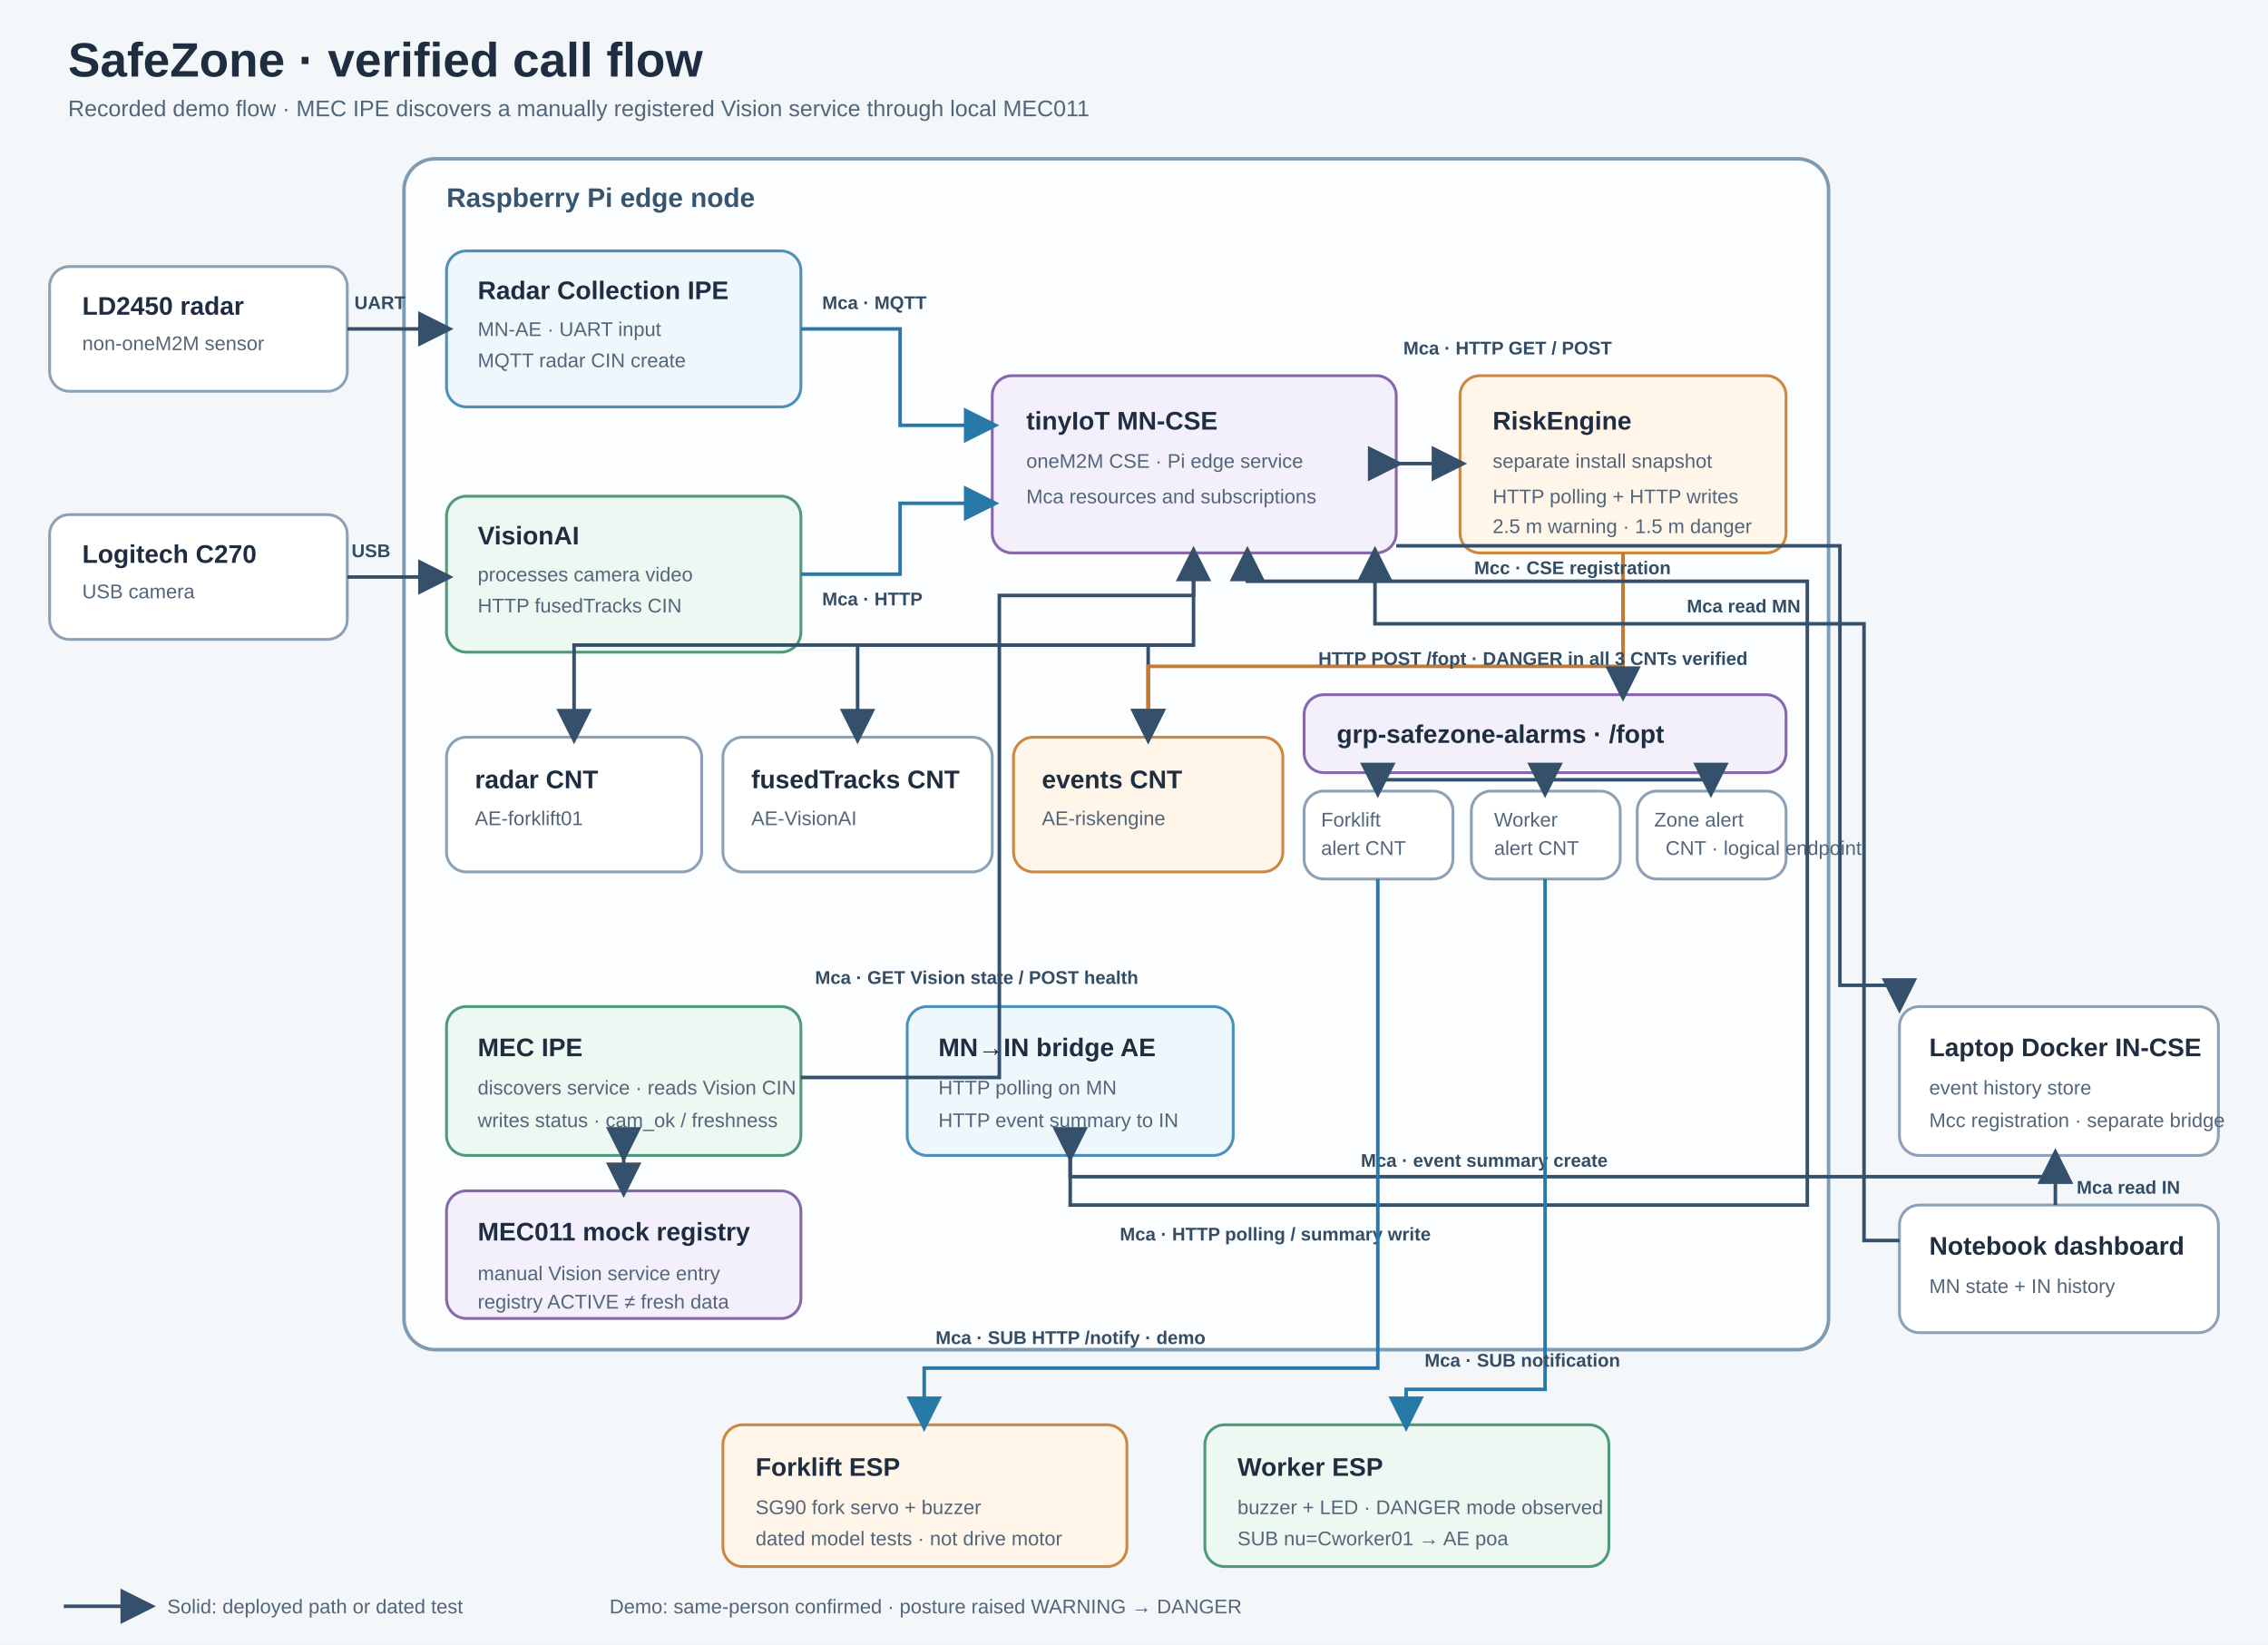
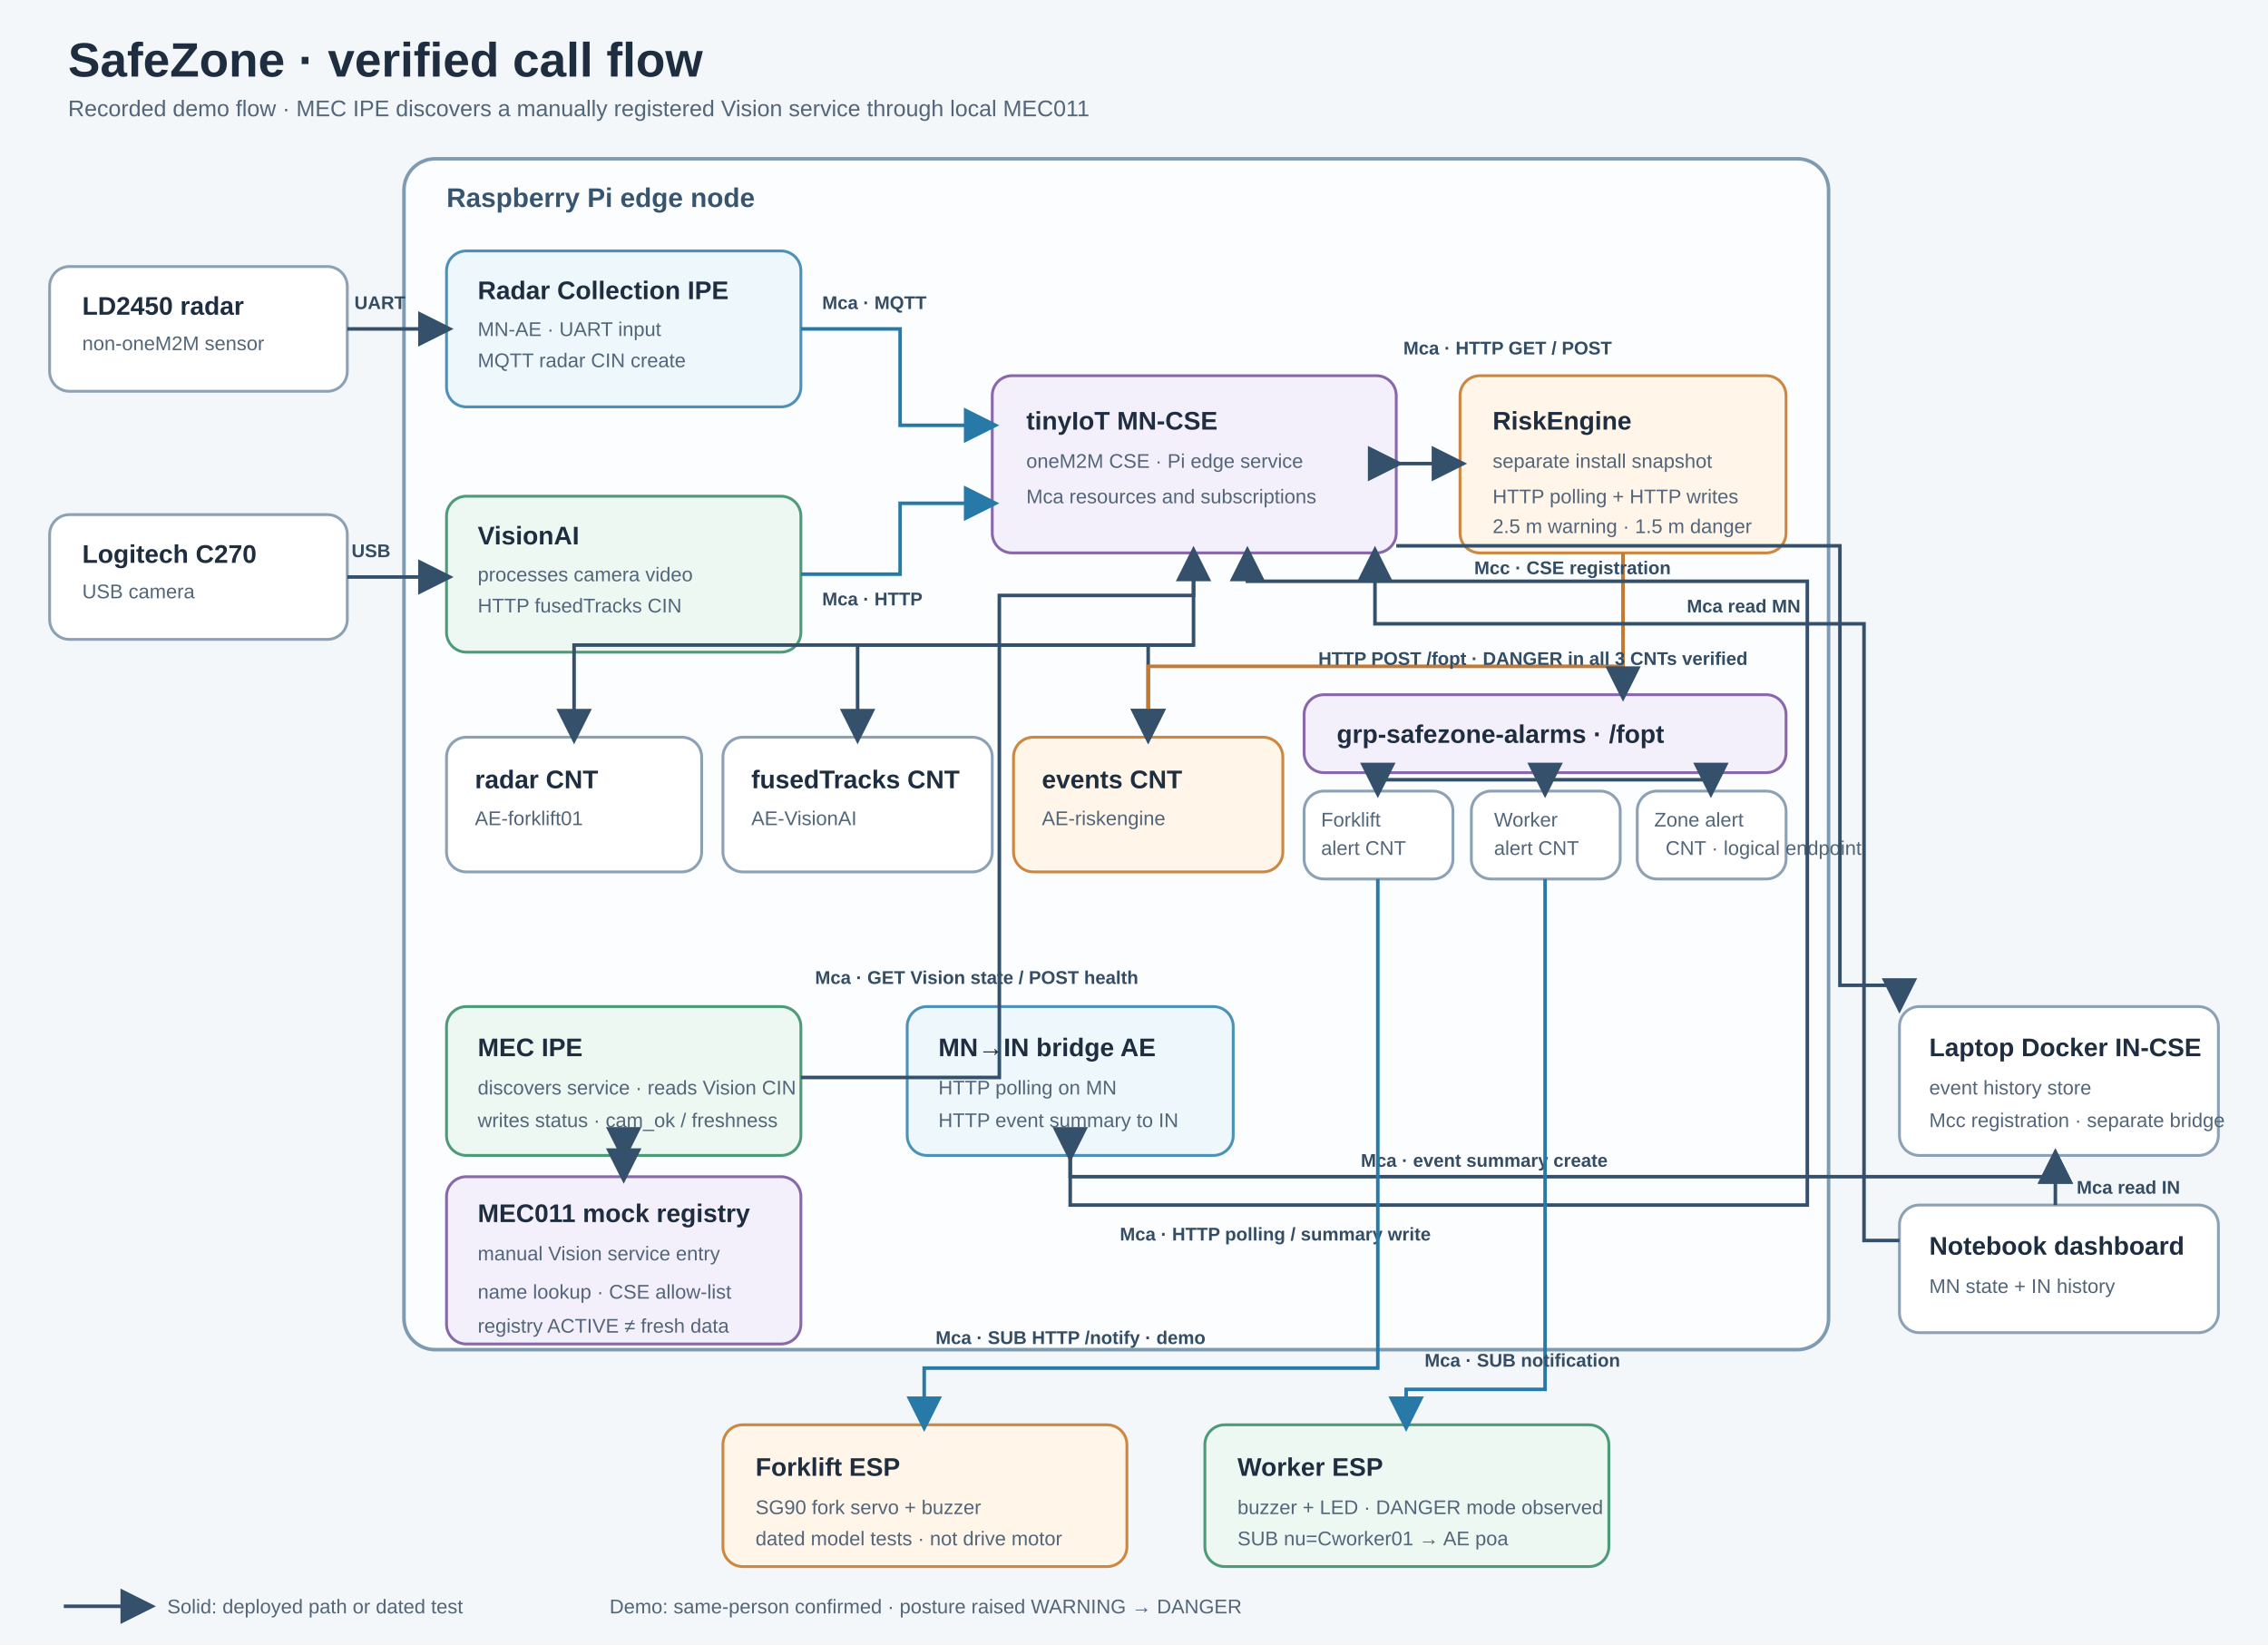
<svg xmlns="http://www.w3.org/2000/svg" viewBox="0 0 1600 1160" role="img" aria-labelledby="title desc">
  <defs>
    <marker id="arrow" markerWidth="10" markerHeight="10" refX="8" refY="5" orient="auto" markerUnits="strokeWidth">
      <path d="M0,0 L10,5 L0,10 z" fill="#35506b" />
    </marker>
    <marker id="arrowBlue" markerWidth="10" markerHeight="10" refX="8" refY="5" orient="auto" markerUnits="strokeWidth">
      <path d="M0,0 L10,5 L0,10 z" fill="#2779a8" />
    </marker>
    <style>
      text { font-family: Arial, Helvetica, sans-serif; fill: #1e2e40; }
      .title { font-size: 34px; font-weight: 700; }
      .subtitle { font-size: 16px; fill: #526579; }
      .box { fill: #ffffff; stroke: #8ca1b5; stroke-width: 2; rx: 14; }
      .boxBlue { fill: #eef7fc; stroke: #4c91b7; stroke-width: 2; rx: 14; }
      .boxGreen { fill: #eef8f3; stroke: #4d9b78; stroke-width: 2; rx: 14; }
      .boxOrange { fill: #fff5e9; stroke: #cc8741; stroke-width: 2; rx: 14; }
      .boxPurple { fill: #f4f0fb; stroke: #8868aa; stroke-width: 2; rx: 14; }
      .nodeTitle { font-size: 18px; font-weight: 700; }
      .nodeText { font-size: 14px; fill: #526579; }
      .label { font-size: 13px; font-weight: 600; fill: #344d64; }
      .pi { fill: #fbfdff; stroke: #7e9bb2; stroke-width: 2.5; rx: 22; }
      .piTitle { font-size: 19px; font-weight: 700; fill: #38556f; }
      .edge { fill: none; stroke: #35506b; stroke-width: 2.5; marker-end: url(#arrow); }
      .edgeBi { fill: none; stroke: #35506b; stroke-width: 2.5; marker-start: url(#arrow); marker-end: url(#arrow); }
      .edgeBlue { fill: none; stroke: #2779a8; stroke-width: 2.5; marker-end: url(#arrowBlue); }
      .edgeOrange { fill: none; stroke: #c47a32; stroke-width: 2.5; marker-end: url(#arrow); }
      .target { fill: none; stroke: #8b6cab; stroke-width: 2.5; stroke-dasharray: 9 7; marker-end: url(#arrow); }
      .divider { stroke: #dce5ed; stroke-width: 1.5; }
    </style>
  </defs>
  <rect width="1600" height="1160" fill="#f4f7fa" />
  <text x="48" y="54" class="title">SafeZone · verified call flow</text>
  <text x="48" y="82" class="subtitle">Recorded demo flow · MEC IPE discovers a manually registered Vision service through local MEC011</text>
  <rect x="285" y="112" width="1005" height="840" class="pi" />
  <text x="315" y="146" class="piTitle">Raspberry Pi edge node</text>
  <rect x="35" y="188" width="210" height="88" class="box" />
  <text x="58" y="222" class="nodeTitle">LD2450 radar</text>
  <text x="58" y="247" class="nodeText">non-oneM2M sensor</text>
  <rect x="35" y="363" width="210" height="88" class="box" />
  <text x="58" y="397" class="nodeTitle">Logitech C270</text>
  <text x="58" y="422" class="nodeText">USB camera</text>
  <rect x="315" y="177" width="250" height="110" class="boxBlue" />
  <text x="337" y="211" class="nodeTitle">Radar Collection IPE</text>
  <text x="337" y="237" class="nodeText">MN-AE · UART input</text>
  <text x="337" y="259" class="nodeText">MQTT radar CIN create</text>
  <rect x="315" y="350" width="250" height="110" class="boxGreen" />
  <text x="337" y="384" class="nodeTitle">VisionAI</text>
  <text x="337" y="410" class="nodeText">processes camera video</text>
  <text x="337" y="432" class="nodeText">HTTP fusedTracks CIN</text>
  <rect x="700" y="265" width="285" height="125" class="boxPurple" />
  <text x="724" y="303" class="nodeTitle">tinyIoT MN-CSE</text>
  <text x="724" y="330" class="nodeText">oneM2M CSE · Pi edge service</text>
  <text x="724" y="355" class="nodeText">Mca resources and subscriptions</text>
  <rect x="1030" y="265" width="230" height="125" class="boxOrange" />
  <text x="1053" y="303" class="nodeTitle">RiskEngine</text>
  <text x="1053" y="330" class="nodeText">separate install snapshot</text>
  <text x="1053" y="355" class="nodeText">HTTP polling + HTTP writes</text>
  <text x="1053" y="376" class="nodeText">2.5 m warning · 1.5 m danger</text>
  <rect x="315" y="520" width="180" height="95" class="box" />
  <text x="335" y="556" class="nodeTitle">radar CNT</text>
  <text x="335" y="582" class="nodeText">AE-forklift01</text>
  <rect x="510" y="520" width="190" height="95" class="box" />
  <text x="530" y="556" class="nodeTitle">fusedTracks CNT</text>
  <text x="530" y="582" class="nodeText">AE-VisionAI</text>
  <rect x="715" y="520" width="190" height="95" class="boxOrange" />
  <text x="735" y="556" class="nodeTitle">events CNT</text>
  <text x="735" y="582" class="nodeText">AE-riskengine</text>
  <rect x="920" y="490" width="340" height="55" class="boxPurple" />
  <text x="943" y="524" class="nodeTitle">grp-safezone-alarms · /fopt</text>
  <rect x="920" y="558" width="105" height="62" class="box" />
  <text x="932" y="583" class="nodeText">Forklift</text>
  <text x="932" y="603" class="nodeText">alert CNT</text>
  <rect x="1038" y="558" width="105" height="62" class="box" />
  <text x="1054" y="583" class="nodeText">Worker</text>
  <text x="1054" y="603" class="nodeText">alert CNT</text>
  <rect x="1155" y="558" width="105" height="62" class="box" />
  <text x="1167" y="583" class="nodeText">Zone alert</text>
  <text x="1175" y="603" class="nodeText">CNT · logical endpoint</text>
  <path d="M245 232 H315" class="edge" />
  <text x="250" y="218" class="label">UART</text>
  <path d="M245 407 H315" class="edge" />
  <text x="248" y="393" class="label">USB</text>
  <path d="M565 232 H635 V300 H700" class="edgeBlue" />
  <text x="580" y="218" class="label">Mca · MQTT</text>
  <path d="M565 405 H635 V355 H700" class="edgeBlue" />
  <text x="580" y="427" class="label">Mca · HTTP</text>
  <path d="M985 327 H1030" class="edgeBi" />
  <text x="990" y="250" class="label">Mca · HTTP GET / POST</text>
  <path d="M842 390 V455 H405 V520" class="edge" />
  <path d="M842 455 H605 V520" class="edge" />
  <path d="M842 455 H810 V520" class="edge" />
  <path d="M1145 390 V470 H810 V520" class="edgeOrange" />
  <path d="M1145 390 V490" class="edgeOrange" />
  <path d="M1090 545 V550 H972 V558" class="edge" />
  <path d="M1090 550 V558" class="edge" />
  <path d="M1090 550 H1207 V558" class="edge" />
  <text x="930" y="469" class="label">HTTP POST /fopt · DANGER in all 3 CNTs verified</text>
  <rect x="315" y="710" width="250" height="105" class="boxGreen" />
  <text x="337" y="745" class="nodeTitle">MEC IPE</text>
  <text x="337" y="772" class="nodeText">discovers service · reads Vision CIN</text>
  <text x="337" y="795" class="nodeText">writes status · cam_ok / freshness</text>
-   <rect x="315" y="840" width="250" height="90" class="boxPurple" />
-   <text x="337" y="875" class="nodeTitle">MEC011 mock registry</text>
-   <text x="337" y="903" class="nodeText">manual Vision service entry</text>
-   <text x="337" y="923" class="nodeText">registry ACTIVE ≠ fresh data</text>
+   <rect x="315" y="830" width="250" height="118" class="boxPurple" />
+   <text x="337" y="862" class="nodeTitle">MEC011 mock registry</text>
+   <text x="337" y="889" class="nodeText">manual Vision service entry</text>
+   <text x="337" y="916" class="nodeText">name lookup · CSE allow-list</text>
+   <text x="337" y="940" class="nodeText">registry ACTIVE ≠ fresh data</text>
  <rect x="640" y="710" width="230" height="105" class="boxBlue" />
  <text x="662" y="745" class="nodeTitle">MN→IN bridge AE</text>
  <text x="662" y="772" class="nodeText">HTTP polling on MN</text>
  <text x="662" y="795" class="nodeText">HTTP event summary to IN</text>
  <rect x="1340" y="710" width="225" height="105" class="box" />
  <text x="1361" y="745" class="nodeTitle">Laptop Docker IN-CSE</text>
  <text x="1361" y="772" class="nodeText">event history store</text>
  <text x="1361" y="795" class="nodeText">Mcc registration · separate bridge</text>
  <rect x="1340" y="850" width="225" height="90" class="box" />
  <text x="1361" y="885" class="nodeTitle">Notebook dashboard</text>
  <text x="1361" y="912" class="nodeText">MN state + IN history</text>
  <path d="M565 760 H705 V420 H842 V390" class="edge" />
  <text x="575" y="694" class="label">Mca · GET Vision state / POST health</text>
-   <path d="M440 815 V840" class="edgeBi" />
+   <path d="M440 815 V830" class="edgeBi" />
  <path d="M755 815 V850 H1275 V410 H880 V390" class="edgeBi" />
  <text x="790" y="875" class="label">Mca · HTTP polling / summary write</text>
  <path d="M755 815 V830 H1450 V815" class="edge" />
  <text x="960" y="823" class="label">Mca · event summary create</text>
  <path d="M985 385 H1298 V695 H1340 V710" class="edge" />
  <text x="1040" y="405" class="label">Mcc · CSE registration</text>
  <path d="M1340 875 H1315 V440 H970 V390" class="edge" />
  <text x="1190" y="432" class="label">Mca read MN</text>
  <path d="M1450 850 V815" class="edge" />
  <text x="1465" y="842" class="label">Mca read IN</text>
  <rect x="510" y="1005" width="285" height="100" class="boxOrange" />
  <text x="533" y="1041" class="nodeTitle">Forklift ESP</text>
  <text x="533" y="1068" class="nodeText">SG90 fork servo + buzzer</text>
  <text x="533" y="1090" class="nodeText">dated model tests · not drive motor</text>
  <rect x="850" y="1005" width="285" height="100" class="boxGreen" />
  <text x="873" y="1041" class="nodeTitle">Worker ESP</text>
  <text x="873" y="1068" class="nodeText">buzzer + LED · DANGER mode observed</text>
  <text x="873" y="1090" class="nodeText">SUB nu=Cworker01 → AE poa</text>
  <path d="M972 620 V965 H652 V1005" class="edgeBlue" />
  <text x="660" y="948" class="label">Mca · SUB HTTP /notify · demo</text>
  <path d="M1090 620 V980 H992 V1005" class="edgeBlue" />
  <text x="1005" y="964" class="label">Mca · SUB notification</text>
  <line x1="45" y1="1133" x2="105" y2="1133" class="edge" />
  <text x="118" y="1138" class="nodeText">Solid: deployed path or dated test</text>
  <text x="430" y="1138" class="nodeText">Demo: same-person confirmed · posture raised WARNING → DANGER</text>
</svg>
